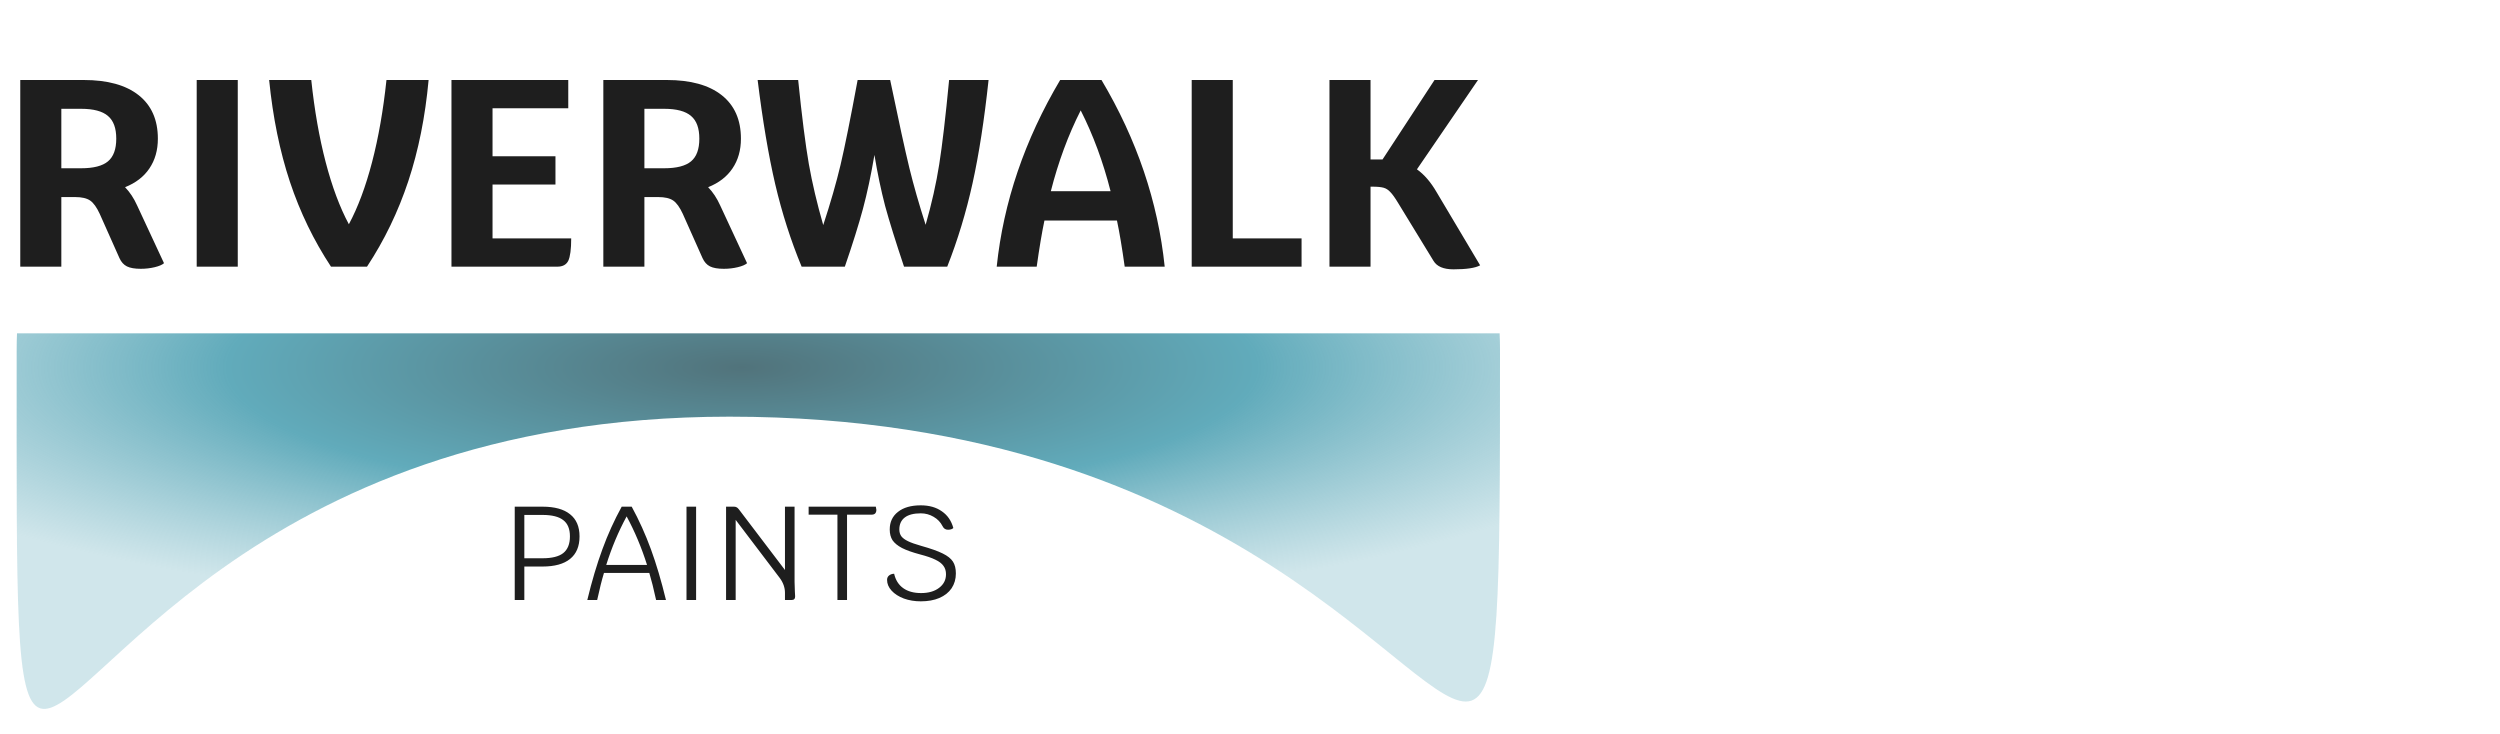
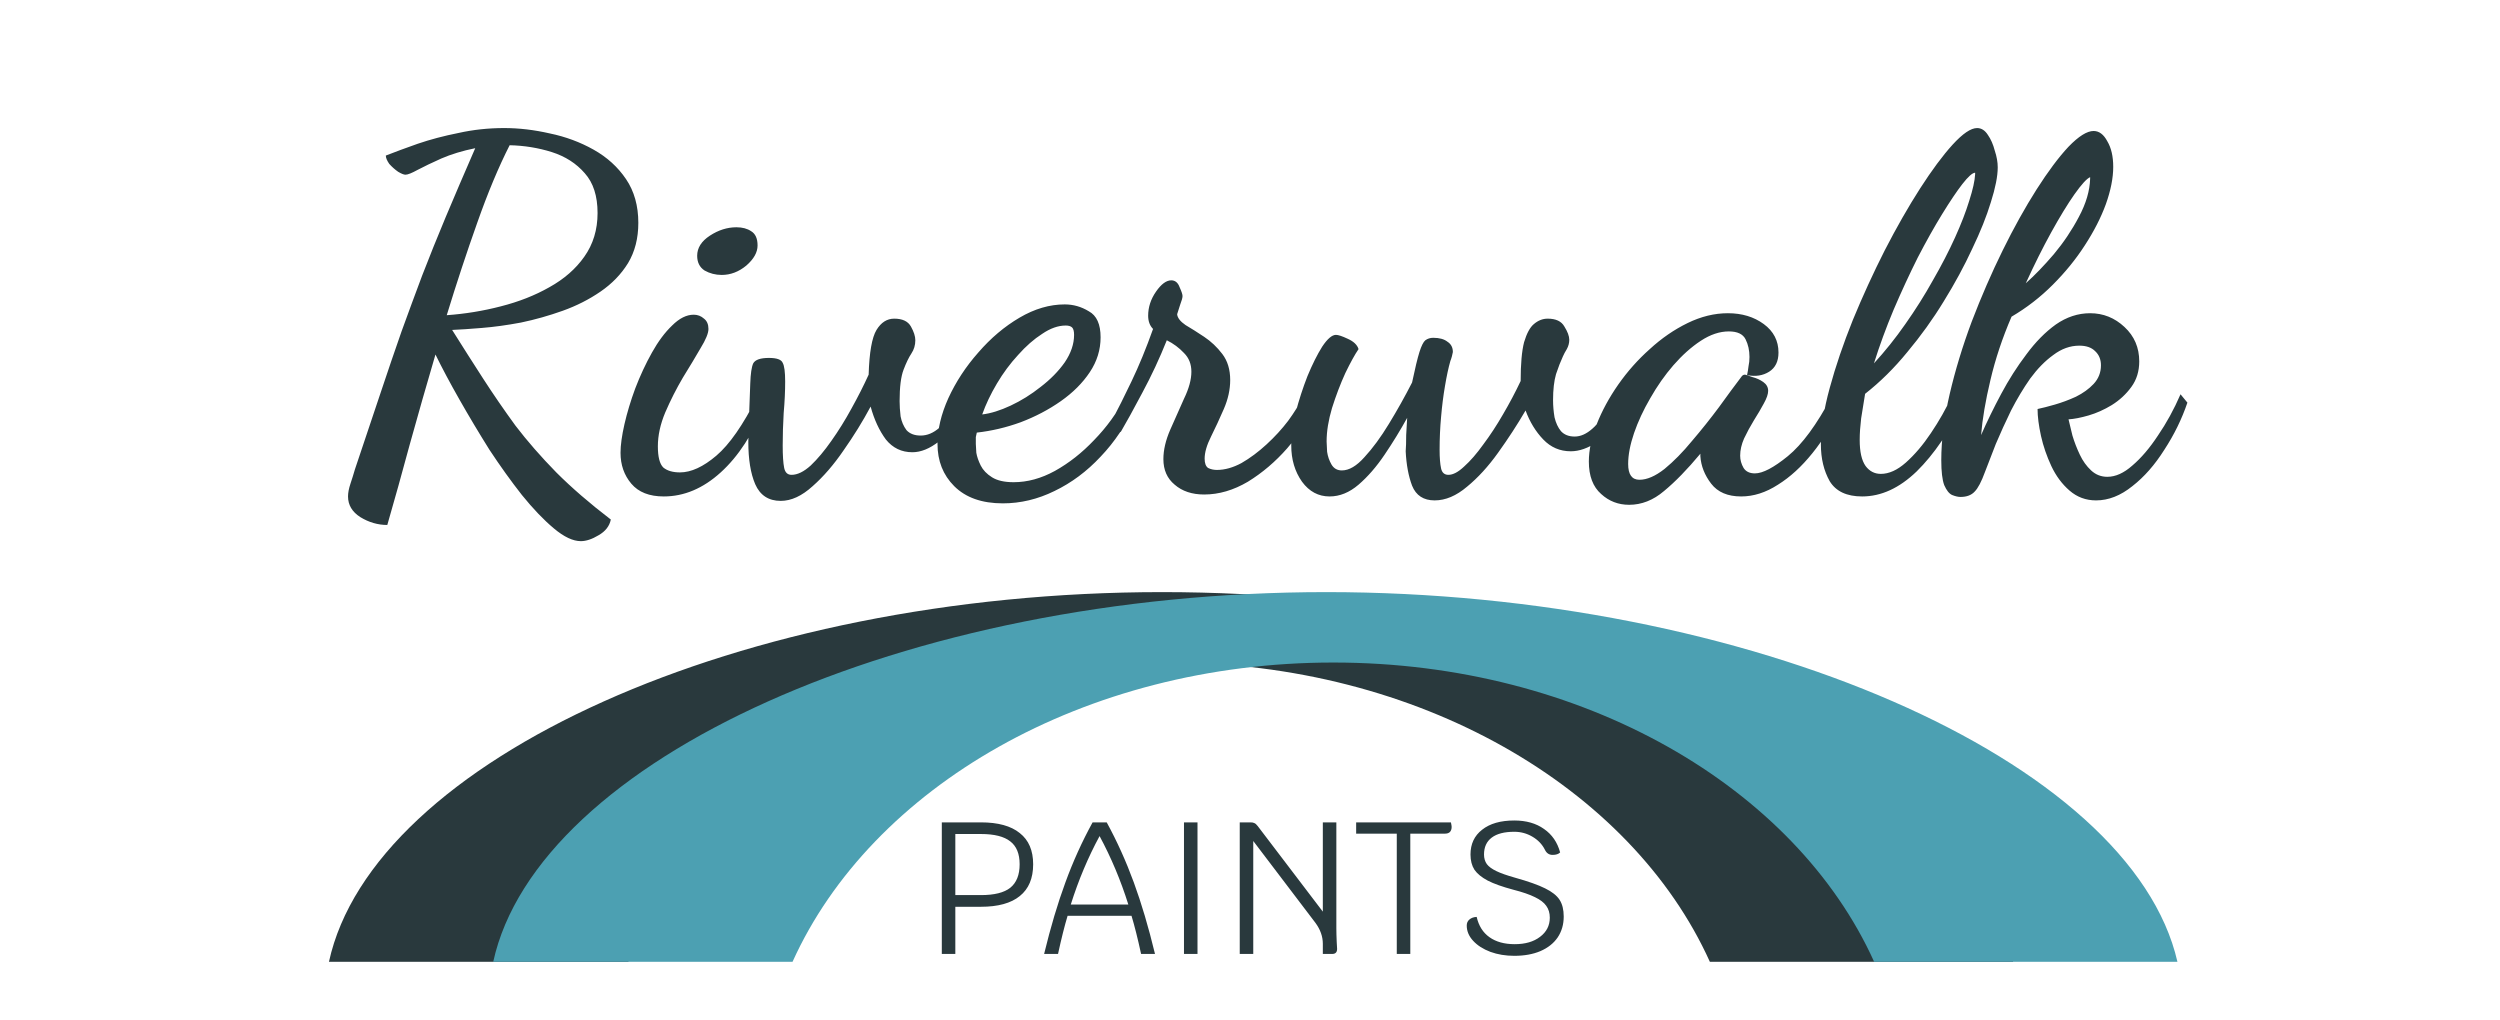
- <svg xmlns="http://www.w3.org/2000/svg" width="75" height="22" viewBox="0 0 75 22" fill="none">
-   <path d="M4.92 7.896C4.867 7.944 4.773 7.984 4.64 8.016C4.507 8.048 4.368 8.064 4.224 8.064C4.043 8.064 3.904 8.04 3.808 7.992C3.712 7.944 3.637 7.861 3.584 7.744L2.992 6.416C2.901 6.219 2.805 6.085 2.704 6.016C2.603 5.947 2.453 5.912 2.256 5.912H1.84V8H0.608V2.4H2.512C3.227 2.4 3.776 2.552 4.16 2.856C4.544 3.16 4.736 3.595 4.736 4.16C4.736 4.507 4.651 4.805 4.48 5.056C4.315 5.301 4.072 5.488 3.752 5.616C3.896 5.765 4.016 5.947 4.112 6.16L4.92 7.896ZM2.432 5.048C2.805 5.048 3.075 4.979 3.24 4.84C3.405 4.701 3.488 4.475 3.488 4.16C3.488 3.845 3.405 3.619 3.24 3.48C3.075 3.336 2.805 3.264 2.432 3.264H1.84V5.048H2.432ZM5.901 2.4H7.133V8H5.901V2.4ZM12.858 2.4C12.757 3.504 12.554 4.515 12.25 5.432C11.946 6.349 11.533 7.205 11.01 8H9.93C9.413 7.216 9.002 6.368 8.698 5.456C8.394 4.539 8.186 3.52 8.074 2.4H9.338C9.434 3.307 9.578 4.128 9.77 4.864C9.962 5.6 10.194 6.221 10.466 6.728C10.738 6.221 10.97 5.6 11.162 4.864C11.354 4.128 11.498 3.307 11.594 2.4H12.858ZM17.136 7.152C17.136 7.477 17.106 7.701 17.048 7.824C16.989 7.941 16.88 8 16.72 8H13.544V2.4H17.048V3.248H14.776V4.688H16.664V5.536H14.776V7.152H17.136ZM22.412 7.896C22.359 7.944 22.265 7.984 22.132 8.016C21.999 8.048 21.86 8.064 21.716 8.064C21.535 8.064 21.396 8.04 21.3 7.992C21.204 7.944 21.13 7.861 21.076 7.744L20.484 6.416C20.393 6.219 20.297 6.085 20.196 6.016C20.095 5.947 19.945 5.912 19.748 5.912H19.332V8H18.1V2.4H20.004C20.719 2.4 21.268 2.552 21.652 2.856C22.036 3.16 22.228 3.595 22.228 4.16C22.228 4.507 22.143 4.805 21.972 5.056C21.807 5.301 21.564 5.488 21.244 5.616C21.388 5.765 21.508 5.947 21.604 6.16L22.412 7.896ZM19.924 5.048C20.297 5.048 20.567 4.979 20.732 4.84C20.898 4.701 20.98 4.475 20.98 4.16C20.98 3.845 20.898 3.619 20.732 3.48C20.567 3.336 20.297 3.264 19.924 3.264H19.332V5.048H19.924ZM29.657 2.4C29.529 3.595 29.369 4.627 29.177 5.496C28.985 6.365 28.732 7.2 28.417 8H27.121C26.871 7.253 26.681 6.645 26.553 6.176C26.431 5.707 26.324 5.197 26.233 4.648C26.132 5.245 26.017 5.784 25.889 6.264C25.761 6.739 25.58 7.317 25.345 8H24.049C23.724 7.216 23.46 6.392 23.257 5.528C23.055 4.659 22.879 3.616 22.729 2.4H23.945C24.057 3.499 24.164 4.339 24.265 4.92C24.367 5.496 24.511 6.107 24.697 6.752C24.916 6.085 25.089 5.483 25.217 4.944C25.345 4.4 25.516 3.552 25.729 2.4H26.705C26.961 3.632 27.153 4.512 27.281 5.04C27.409 5.563 27.572 6.131 27.769 6.744C27.951 6.109 28.087 5.504 28.177 4.928C28.268 4.352 28.367 3.509 28.473 2.4H29.657ZM33.741 8C33.661 7.429 33.584 6.968 33.509 6.616H31.333C31.259 6.968 31.181 7.429 31.101 8H29.901C30.104 6.064 30.739 4.197 31.805 2.4H33.045C34.107 4.187 34.739 6.053 34.941 8H33.741ZM33.317 5.736C33.093 4.856 32.795 4.048 32.421 3.312C32.048 4.048 31.749 4.856 31.525 5.736H33.317ZM39.047 7.152V8H35.751V2.4H36.983V7.152H39.047ZM44.404 7.96C44.26 8.04 43.993 8.08 43.604 8.08C43.305 8.08 43.105 7.995 43.004 7.824L41.948 6.096C41.852 5.936 41.772 5.824 41.708 5.76C41.649 5.696 41.583 5.653 41.508 5.632C41.433 5.611 41.321 5.6 41.172 5.6H41.116V8H39.884V2.4H41.116V4.784H41.476L43.036 2.4H44.34L42.508 5.08C42.727 5.235 42.924 5.464 43.1 5.768L44.404 7.96Z" fill="#1E1E1E" />
-   <path fill-rule="evenodd" clip-rule="evenodd" d="M0.51 10C0.503 10.166 0.5 10.333 0.5 10.5C0.5 18.246 0.443 21.001 1.204 21.249C2.702 21.737 7.37 12.5 21.884 12.5C37.302 12.5 42.437 21.62 44.146 21.018C45 20.717 45 17.993 45 10.5C45 10.333 44.996 10.166 44.989 10H0.51Z" fill="url(#paint0_radial_116_14)" />
-   <path d="M16.274 15.2C16.639 15.2 16.915 15.276 17.102 15.428C17.291 15.577 17.386 15.799 17.386 16.092C17.386 16.391 17.291 16.616 17.102 16.768C16.915 16.92 16.639 16.996 16.274 16.996H15.73V18H15.442V15.2H16.274ZM16.274 16.748C16.559 16.748 16.767 16.696 16.898 16.592C17.031 16.485 17.098 16.319 17.098 16.092C17.098 15.868 17.031 15.705 16.898 15.604C16.767 15.5 16.559 15.448 16.274 15.448H15.73V16.748H16.274ZM19.683 18C19.611 17.669 19.543 17.399 19.479 17.188H18.119C18.055 17.399 17.987 17.669 17.915 18H17.619C17.757 17.429 17.908 16.923 18.071 16.48C18.233 16.035 18.427 15.608 18.651 15.2H18.951C19.172 15.605 19.364 16.031 19.527 16.476C19.689 16.919 19.84 17.427 19.979 18H19.683ZM19.411 16.948C19.248 16.431 19.044 15.945 18.799 15.492C18.553 15.945 18.349 16.431 18.187 16.948H19.411ZM20.595 15.2H20.883V18H20.595V15.2ZM23.837 17.452C23.837 17.535 23.84 17.632 23.846 17.744C23.851 17.819 23.854 17.868 23.854 17.892C23.854 17.964 23.819 18 23.75 18H23.549V17.784C23.549 17.629 23.497 17.481 23.393 17.34L22.07 15.596V18H21.782V15.2H22.014C22.048 15.2 22.075 15.205 22.093 15.216C22.115 15.224 22.139 15.245 22.166 15.28L23.549 17.1V15.2H23.837V17.452ZM26.275 15.2C26.286 15.248 26.291 15.28 26.291 15.296C26.291 15.341 26.279 15.377 26.255 15.404C26.231 15.428 26.195 15.44 26.147 15.44H25.411V18H25.123V15.44H24.259V15.2H26.275ZM27.624 18.04C27.44 18.04 27.271 18.012 27.116 17.956C26.961 17.897 26.839 17.819 26.748 17.72C26.657 17.621 26.612 17.513 26.612 17.396C26.612 17.343 26.631 17.3 26.668 17.268C26.708 17.233 26.76 17.215 26.824 17.212C26.867 17.401 26.957 17.545 27.096 17.644C27.235 17.743 27.413 17.792 27.632 17.792C27.856 17.792 28.036 17.74 28.172 17.636C28.311 17.532 28.38 17.396 28.38 17.228C28.38 17.129 28.355 17.045 28.304 16.976C28.256 16.907 28.176 16.845 28.064 16.792C27.952 16.736 27.797 16.683 27.6 16.632C27.371 16.571 27.191 16.507 27.06 16.44C26.929 16.371 26.835 16.293 26.776 16.208C26.72 16.12 26.692 16.012 26.692 15.884C26.692 15.66 26.775 15.484 26.94 15.356C27.105 15.225 27.333 15.16 27.624 15.16C27.877 15.16 28.088 15.22 28.256 15.34C28.427 15.457 28.541 15.624 28.6 15.84C28.565 15.875 28.512 15.892 28.44 15.892C28.365 15.892 28.311 15.856 28.276 15.784C28.217 15.667 28.128 15.573 28.008 15.504C27.891 15.435 27.763 15.4 27.624 15.4C27.413 15.4 27.253 15.441 27.144 15.524C27.035 15.607 26.98 15.727 26.98 15.884C26.98 15.964 27 16.032 27.04 16.088C27.08 16.141 27.147 16.191 27.24 16.236C27.333 16.281 27.465 16.328 27.636 16.376C27.921 16.456 28.136 16.532 28.28 16.604C28.427 16.676 28.529 16.757 28.588 16.848C28.647 16.939 28.676 17.057 28.676 17.204C28.676 17.372 28.633 17.52 28.548 17.648C28.463 17.773 28.34 17.871 28.18 17.94C28.023 18.007 27.837 18.04 27.624 18.04Z" fill="#1E1E1E" />
-   <defs>
-     <radialGradient id="paint0_radial_116_14" cx="0" cy="0" r="1" gradientUnits="userSpaceOnUse" gradientTransform="translate(22.255 11.0201) rotate(90) scale(7.47994 29.5412)">
-       <stop stop-color="#51737B" />
-       <stop offset="0.526" stop-color="#61ABBB" />
-       <stop offset="1" stop-color="#94C6D1" stop-opacity="0.44" />
-     </radialGradient>
-   </defs>
+ <svg xmlns="http://www.w3.org/2000/svg" width="76" height="31" viewBox="0 0 76 31" fill="none">
+   <path d="M17.658 16.451C17.419 16.451 17.145 16.322 16.837 16.063C16.528 15.804 16.204 15.466 15.866 15.048C15.537 14.63 15.209 14.172 14.88 13.674C14.562 13.166 14.258 12.658 13.97 12.151C13.681 11.643 13.437 11.185 13.238 10.777C12.969 11.693 12.71 12.599 12.461 13.495C12.222 14.381 11.993 15.202 11.774 15.959C11.486 15.959 11.212 15.879 10.953 15.72C10.704 15.56 10.58 15.351 10.58 15.092C10.58 14.983 10.604 14.854 10.654 14.704C10.704 14.555 10.749 14.411 10.789 14.271C11.077 13.405 11.336 12.633 11.565 11.957C11.794 11.27 12.008 10.642 12.207 10.075C12.416 9.498 12.626 8.93 12.835 8.373C13.054 7.805 13.293 7.213 13.551 6.595C13.81 5.978 14.109 5.281 14.447 4.505C14.059 4.584 13.716 4.689 13.417 4.818C13.128 4.948 12.889 5.062 12.7 5.162C12.521 5.261 12.396 5.311 12.327 5.311C12.277 5.311 12.202 5.281 12.103 5.222C12.003 5.152 11.914 5.072 11.834 4.983C11.764 4.883 11.729 4.798 11.729 4.729C12.008 4.619 12.332 4.5 12.7 4.37C13.078 4.241 13.492 4.131 13.94 4.042C14.388 3.942 14.851 3.893 15.328 3.893C15.776 3.893 16.239 3.947 16.717 4.057C17.195 4.156 17.638 4.321 18.046 4.55C18.454 4.779 18.783 5.077 19.032 5.446C19.281 5.814 19.405 6.257 19.405 6.775C19.405 7.243 19.301 7.651 19.092 7.999C18.883 8.338 18.604 8.626 18.255 8.865C17.907 9.104 17.524 9.298 17.105 9.448C16.687 9.597 16.264 9.717 15.836 9.806C15.408 9.886 15.01 9.941 14.642 9.97C14.283 10 13.984 10.02 13.745 10.03C14.064 10.538 14.378 11.031 14.686 11.508C14.995 11.986 15.323 12.464 15.672 12.942C16.03 13.41 16.443 13.883 16.911 14.361C17.379 14.829 17.932 15.307 18.569 15.794C18.529 15.993 18.405 16.153 18.196 16.272C17.997 16.392 17.817 16.451 17.658 16.451ZM13.581 9.582C14.139 9.542 14.686 9.453 15.224 9.313C15.771 9.174 16.264 8.98 16.702 8.731C17.15 8.482 17.504 8.173 17.762 7.805C18.031 7.427 18.166 6.984 18.166 6.476C18.166 5.958 18.036 5.555 17.777 5.266C17.519 4.968 17.185 4.754 16.777 4.624C16.369 4.495 15.941 4.425 15.493 4.415C15.154 5.082 14.826 5.869 14.507 6.775C14.188 7.671 13.88 8.606 13.581 9.582ZM20.178 15.092C19.74 15.092 19.411 14.963 19.192 14.704C18.973 14.445 18.864 14.132 18.864 13.764C18.864 13.534 18.904 13.246 18.983 12.897C19.063 12.549 19.172 12.185 19.312 11.807C19.461 11.419 19.63 11.056 19.82 10.717C20.009 10.379 20.213 10.105 20.432 9.896C20.651 9.677 20.87 9.567 21.089 9.567C21.208 9.567 21.313 9.607 21.402 9.687C21.492 9.756 21.537 9.861 21.537 10C21.537 10.13 21.457 10.324 21.298 10.583C21.149 10.841 20.97 11.14 20.76 11.479C20.561 11.817 20.382 12.171 20.223 12.539C20.073 12.897 19.999 13.241 19.999 13.569C19.999 13.888 20.054 14.102 20.163 14.211C20.282 14.311 20.452 14.361 20.671 14.361C21.009 14.361 21.378 14.192 21.776 13.853C22.174 13.515 22.587 12.922 23.015 12.076L23.239 12.315C22.891 13.191 22.448 13.873 21.91 14.361C21.373 14.849 20.795 15.092 20.178 15.092ZM21.94 8.358C21.751 8.358 21.577 8.313 21.418 8.223C21.268 8.124 21.194 7.974 21.194 7.775C21.194 7.536 21.323 7.332 21.582 7.163C21.841 6.994 22.109 6.909 22.388 6.909C22.567 6.909 22.717 6.949 22.836 7.029C22.966 7.108 23.03 7.253 23.03 7.462C23.03 7.671 22.916 7.875 22.687 8.074C22.458 8.263 22.209 8.358 21.94 8.358ZM23.734 15.227C23.366 15.227 23.107 15.058 22.958 14.719C22.818 14.391 22.749 13.963 22.749 13.435C22.749 13.325 22.754 13.131 22.764 12.852C22.773 12.564 22.788 12.166 22.808 11.658C22.818 11.359 22.848 11.155 22.898 11.046C22.958 10.936 23.117 10.881 23.376 10.881C23.615 10.881 23.754 10.931 23.794 11.031C23.844 11.12 23.869 11.309 23.869 11.598C23.869 11.897 23.854 12.215 23.824 12.554C23.804 12.892 23.794 13.221 23.794 13.54C23.794 13.848 23.809 14.077 23.839 14.226C23.869 14.366 23.943 14.435 24.063 14.435C24.242 14.435 24.436 14.341 24.645 14.152C24.854 13.953 25.063 13.704 25.272 13.405C25.491 13.096 25.695 12.768 25.885 12.419C26.084 12.061 26.258 11.718 26.407 11.389C26.427 10.712 26.507 10.259 26.646 10.03C26.786 9.801 26.965 9.687 27.184 9.687C27.433 9.687 27.602 9.766 27.692 9.926C27.781 10.085 27.826 10.224 27.826 10.344C27.826 10.493 27.786 10.627 27.706 10.747C27.627 10.866 27.547 11.031 27.468 11.24C27.388 11.449 27.348 11.767 27.348 12.195C27.348 12.335 27.358 12.489 27.378 12.658C27.408 12.818 27.468 12.957 27.557 13.076C27.657 13.186 27.801 13.241 27.99 13.241C28.189 13.241 28.378 13.161 28.558 13.002C28.747 12.833 28.946 12.544 29.155 12.136L29.319 12.27C29.09 12.818 28.831 13.201 28.543 13.42C28.264 13.639 27.995 13.748 27.736 13.748C27.408 13.748 27.139 13.619 26.93 13.36C26.731 13.091 26.576 12.758 26.467 12.36C26.228 12.808 25.954 13.251 25.646 13.689C25.347 14.127 25.033 14.49 24.705 14.779C24.376 15.078 24.053 15.227 23.734 15.227ZM30.486 15.302C29.849 15.302 29.357 15.127 29.008 14.779C28.669 14.44 28.5 14.012 28.5 13.495C28.5 13.057 28.61 12.594 28.829 12.106C29.058 11.608 29.361 11.145 29.74 10.717C30.118 10.279 30.536 9.926 30.994 9.657C31.452 9.388 31.91 9.254 32.368 9.254C32.627 9.254 32.871 9.323 33.1 9.463C33.339 9.592 33.458 9.856 33.458 10.254C33.458 10.632 33.349 10.986 33.13 11.314C32.911 11.643 32.617 11.937 32.249 12.195C31.88 12.454 31.472 12.668 31.024 12.838C30.586 12.997 30.143 13.101 29.695 13.151C29.685 13.191 29.675 13.236 29.665 13.286C29.665 13.325 29.665 13.395 29.665 13.495C29.665 13.544 29.67 13.634 29.68 13.764C29.7 13.883 29.745 14.012 29.814 14.152C29.884 14.291 29.999 14.411 30.158 14.51C30.317 14.61 30.536 14.659 30.815 14.659C31.233 14.659 31.651 14.545 32.069 14.316C32.498 14.077 32.896 13.764 33.264 13.375C33.642 12.987 33.956 12.554 34.205 12.076L34.504 12.315C34.235 12.912 33.886 13.435 33.458 13.883C33.04 14.331 32.572 14.679 32.054 14.928C31.547 15.177 31.024 15.302 30.486 15.302ZM29.859 12.599C30.118 12.569 30.407 12.479 30.725 12.33C31.044 12.181 31.348 11.991 31.636 11.762C31.935 11.533 32.179 11.284 32.368 11.016C32.557 10.737 32.652 10.458 32.652 10.18C32.652 10.07 32.632 9.995 32.592 9.955C32.552 9.916 32.487 9.896 32.398 9.896C32.169 9.896 31.93 9.98 31.681 10.15C31.432 10.309 31.188 10.523 30.949 10.792C30.71 11.051 30.496 11.339 30.307 11.658C30.118 11.976 29.969 12.29 29.859 12.599ZM36.606 15.033C36.238 15.033 35.939 14.933 35.71 14.734C35.481 14.545 35.367 14.286 35.367 13.958C35.367 13.679 35.437 13.38 35.576 13.062C35.715 12.743 35.855 12.429 35.994 12.121C36.144 11.812 36.218 11.538 36.218 11.3C36.218 11.07 36.144 10.881 35.994 10.732C35.845 10.573 35.671 10.443 35.471 10.344C35.252 10.891 35.004 11.424 34.725 11.942C34.456 12.449 34.237 12.848 34.068 13.136L33.844 12.703C33.983 12.444 34.167 12.076 34.396 11.598C34.625 11.12 34.844 10.588 35.053 10C34.954 9.901 34.904 9.766 34.904 9.597C34.904 9.338 34.984 9.094 35.143 8.865C35.302 8.636 35.457 8.522 35.606 8.522C35.725 8.522 35.81 8.592 35.86 8.731C35.919 8.86 35.949 8.95 35.949 9C35.949 9.05 35.925 9.139 35.875 9.269C35.835 9.398 35.805 9.493 35.785 9.552C35.795 9.662 35.88 9.771 36.039 9.881C36.208 9.98 36.397 10.1 36.606 10.239C36.816 10.379 37 10.553 37.159 10.762C37.318 10.971 37.398 11.235 37.398 11.553C37.398 11.842 37.333 12.136 37.204 12.434C37.074 12.733 36.945 13.012 36.816 13.271C36.686 13.53 36.621 13.754 36.621 13.943C36.621 14.082 36.656 14.177 36.726 14.226C36.806 14.266 36.895 14.286 36.995 14.286C37.234 14.286 37.483 14.216 37.741 14.077C38 13.928 38.254 13.739 38.503 13.51C38.752 13.281 38.971 13.042 39.16 12.793C39.349 12.534 39.493 12.3 39.593 12.091L39.952 12.36C39.762 12.788 39.489 13.211 39.13 13.629C38.772 14.037 38.373 14.376 37.935 14.645C37.497 14.903 37.054 15.033 36.606 15.033ZM43.614 15.212C43.276 15.212 43.047 15.063 42.927 14.764C42.818 14.475 42.753 14.127 42.733 13.719C42.743 13.599 42.748 13.435 42.748 13.226C42.758 13.017 42.768 12.843 42.778 12.703C42.569 13.082 42.34 13.455 42.091 13.823C41.842 14.192 41.578 14.495 41.3 14.734C41.021 14.973 40.727 15.092 40.419 15.092C40.08 15.092 39.801 14.943 39.582 14.645C39.363 14.336 39.254 13.968 39.254 13.54C39.254 13.251 39.299 12.917 39.388 12.539C39.488 12.161 39.607 11.792 39.747 11.434C39.896 11.075 40.045 10.777 40.195 10.538C40.354 10.299 40.493 10.18 40.613 10.18C40.682 10.18 40.802 10.219 40.971 10.299C41.15 10.379 41.26 10.483 41.3 10.613C41.19 10.772 41.056 11.016 40.897 11.344C40.747 11.673 40.613 12.026 40.493 12.405C40.384 12.773 40.329 13.111 40.329 13.42C40.329 13.48 40.334 13.584 40.344 13.734C40.364 13.873 40.409 14.002 40.478 14.122C40.548 14.241 40.653 14.301 40.792 14.301C41.011 14.301 41.24 14.167 41.479 13.898C41.728 13.629 41.977 13.291 42.225 12.882C42.474 12.474 42.708 12.056 42.927 11.628C43.017 11.2 43.092 10.891 43.151 10.702C43.211 10.513 43.271 10.393 43.331 10.344C43.4 10.294 43.48 10.269 43.569 10.269C43.759 10.269 43.903 10.309 44.003 10.389C44.112 10.458 44.167 10.563 44.167 10.702C44.167 10.712 44.157 10.757 44.137 10.836C44.117 10.906 44.102 10.951 44.092 10.971C44.032 11.18 43.978 11.434 43.928 11.732C43.878 12.021 43.838 12.335 43.809 12.673C43.779 13.002 43.764 13.335 43.764 13.674C43.764 13.913 43.779 14.102 43.809 14.241C43.838 14.371 43.913 14.435 44.032 14.435C44.172 14.435 44.331 14.351 44.51 14.182C44.7 14.012 44.894 13.788 45.093 13.51C45.302 13.231 45.501 12.927 45.69 12.599C45.889 12.26 46.068 11.922 46.228 11.583C46.228 11.066 46.263 10.672 46.332 10.403C46.412 10.135 46.511 9.95 46.631 9.851C46.76 9.741 46.9 9.687 47.049 9.687C47.298 9.687 47.467 9.766 47.557 9.926C47.656 10.085 47.706 10.219 47.706 10.329C47.706 10.428 47.681 10.523 47.631 10.613C47.582 10.692 47.542 10.767 47.512 10.836C47.442 10.986 47.373 11.165 47.303 11.374C47.243 11.583 47.213 11.847 47.213 12.166C47.213 12.335 47.228 12.509 47.258 12.688C47.298 12.857 47.363 12.997 47.452 13.106C47.552 13.216 47.691 13.271 47.87 13.271C48.05 13.271 48.229 13.191 48.408 13.032C48.597 12.872 48.801 12.574 49.02 12.136L49.304 12.36C49.085 12.877 48.836 13.236 48.557 13.435C48.279 13.624 48.01 13.719 47.751 13.719C47.422 13.719 47.144 13.599 46.915 13.36C46.686 13.121 46.506 12.828 46.377 12.479C46.128 12.907 45.849 13.335 45.541 13.764C45.242 14.182 44.928 14.525 44.6 14.794C44.271 15.073 43.943 15.212 43.614 15.212ZM49.526 15.346C49.197 15.346 48.914 15.237 48.675 15.018C48.426 14.799 48.301 14.47 48.301 14.032C48.301 13.684 48.381 13.306 48.54 12.897C48.7 12.489 48.919 12.086 49.197 11.688C49.476 11.29 49.795 10.931 50.153 10.613C50.511 10.284 50.895 10.02 51.303 9.821C51.711 9.622 52.119 9.522 52.527 9.522C52.956 9.522 53.319 9.632 53.618 9.851C53.916 10.07 54.066 10.359 54.066 10.717C54.066 10.986 53.971 11.18 53.782 11.3C53.593 11.419 53.369 11.454 53.11 11.404C53.13 11.314 53.145 11.225 53.155 11.135C53.175 11.046 53.184 10.951 53.184 10.851C53.184 10.652 53.145 10.473 53.065 10.314C52.985 10.155 52.816 10.075 52.557 10.075C52.279 10.075 51.995 10.169 51.706 10.359C51.417 10.548 51.139 10.797 50.87 11.105C50.611 11.404 50.377 11.738 50.168 12.106C49.959 12.464 49.795 12.818 49.675 13.166C49.556 13.515 49.496 13.828 49.496 14.107C49.496 14.425 49.611 14.585 49.839 14.585C50.068 14.585 50.322 14.475 50.601 14.256C50.88 14.027 51.159 13.744 51.437 13.405C51.726 13.067 52 12.723 52.259 12.375C52.517 12.016 52.742 11.713 52.931 11.464C52.961 11.414 53 11.389 53.05 11.389C53.09 11.399 53.165 11.424 53.274 11.464C53.394 11.494 53.503 11.543 53.603 11.613C53.702 11.683 53.752 11.772 53.752 11.882C53.752 11.981 53.707 12.111 53.618 12.27C53.538 12.419 53.438 12.589 53.319 12.778C53.209 12.957 53.11 13.141 53.02 13.33C52.941 13.51 52.901 13.684 52.901 13.853C52.901 13.982 52.936 14.107 53.005 14.226C53.075 14.336 53.19 14.391 53.349 14.391C53.588 14.391 53.921 14.216 54.349 13.868C54.787 13.51 55.23 12.907 55.678 12.061L55.962 12.345C55.723 12.882 55.434 13.36 55.096 13.778C54.767 14.187 54.419 14.505 54.051 14.734C53.682 14.973 53.309 15.092 52.931 15.092C52.523 15.092 52.219 14.963 52.02 14.704C51.821 14.445 51.711 14.167 51.691 13.868C51.691 13.848 51.691 13.833 51.691 13.823C51.691 13.813 51.691 13.803 51.691 13.793C51.293 14.271 50.925 14.649 50.586 14.928C50.258 15.207 49.904 15.346 49.526 15.346ZM56.609 15.092C56.141 15.092 55.813 14.938 55.624 14.63C55.444 14.311 55.355 13.938 55.355 13.51C55.355 13.022 55.444 12.449 55.624 11.792C55.803 11.135 56.037 10.448 56.325 9.731C56.624 9.005 56.948 8.298 57.296 7.611C57.655 6.914 58.013 6.287 58.371 5.729C58.73 5.172 59.058 4.729 59.357 4.4C59.666 4.062 59.914 3.893 60.104 3.893C60.233 3.893 60.343 3.962 60.432 4.102C60.522 4.231 60.592 4.39 60.641 4.579C60.701 4.759 60.731 4.928 60.731 5.087C60.731 5.356 60.661 5.709 60.522 6.147C60.392 6.576 60.203 7.048 59.954 7.566C59.715 8.084 59.427 8.616 59.088 9.164C58.76 9.702 58.391 10.214 57.983 10.702C57.585 11.19 57.157 11.613 56.699 11.972C56.659 12.22 56.619 12.469 56.579 12.718C56.55 12.957 56.535 13.176 56.535 13.375C56.535 13.734 56.594 13.997 56.714 14.167C56.833 14.326 56.988 14.406 57.177 14.406C57.426 14.406 57.679 14.291 57.938 14.062C58.207 13.823 58.461 13.524 58.7 13.166C58.949 12.798 59.163 12.419 59.342 12.031L59.7 12.225C59.272 13.111 58.794 13.813 58.267 14.331C57.739 14.839 57.187 15.092 56.609 15.092ZM56.968 11.046C57.306 10.677 57.625 10.279 57.923 9.851C58.232 9.413 58.511 8.97 58.76 8.522C59.019 8.074 59.242 7.641 59.432 7.223C59.621 6.805 59.765 6.431 59.865 6.103C59.974 5.764 60.034 5.495 60.044 5.296C60.044 5.286 60.044 5.281 60.044 5.281C60.044 5.271 60.044 5.261 60.044 5.251C59.964 5.251 59.835 5.366 59.656 5.595C59.486 5.814 59.282 6.118 59.043 6.506C58.804 6.894 58.556 7.337 58.297 7.835C58.048 8.333 57.804 8.86 57.565 9.418C57.336 9.965 57.137 10.508 56.968 11.046ZM63.719 15.212C63.411 15.212 63.142 15.112 62.913 14.913C62.684 14.714 62.5 14.465 62.36 14.167C62.221 13.868 62.116 13.564 62.047 13.256C61.977 12.937 61.942 12.663 61.942 12.434C62.082 12.405 62.256 12.36 62.465 12.3C62.674 12.24 62.888 12.161 63.107 12.061C63.326 11.952 63.505 11.822 63.645 11.673C63.794 11.514 63.869 11.324 63.869 11.105C63.869 10.926 63.809 10.782 63.689 10.672C63.58 10.563 63.421 10.508 63.212 10.508C62.933 10.508 62.669 10.603 62.42 10.792C62.171 10.971 61.937 11.21 61.718 11.508C61.509 11.807 61.315 12.131 61.136 12.479C60.967 12.828 60.812 13.166 60.673 13.495C60.544 13.823 60.434 14.107 60.344 14.346C60.235 14.645 60.13 14.844 60.031 14.943C59.931 15.053 59.787 15.107 59.598 15.107C59.528 15.107 59.443 15.088 59.344 15.048C59.254 15.008 59.175 14.908 59.105 14.749C59.045 14.59 59.015 14.336 59.015 13.988C59.015 13.38 59.1 12.713 59.269 11.986C59.438 11.26 59.662 10.523 59.941 9.776C60.23 9.02 60.544 8.298 60.882 7.611C61.22 6.924 61.564 6.307 61.912 5.759C62.261 5.212 62.584 4.779 62.883 4.46C63.192 4.141 63.446 3.982 63.645 3.982C63.814 3.982 63.953 4.087 64.063 4.296C64.182 4.495 64.242 4.754 64.242 5.072C64.242 5.411 64.167 5.789 64.018 6.207C63.869 6.615 63.655 7.034 63.376 7.462C63.107 7.88 62.783 8.278 62.405 8.656C62.027 9.035 61.609 9.358 61.151 9.627C60.872 10.274 60.658 10.916 60.509 11.553C60.359 12.181 60.265 12.738 60.225 13.226C60.404 12.818 60.608 12.4 60.837 11.972C61.066 11.543 61.32 11.145 61.599 10.777C61.877 10.399 62.176 10.095 62.495 9.866C62.823 9.637 63.172 9.522 63.54 9.522C63.938 9.522 64.287 9.662 64.585 9.941C64.884 10.219 65.033 10.568 65.033 10.986C65.033 11.284 64.954 11.543 64.794 11.762C64.635 11.981 64.436 12.166 64.197 12.315C63.968 12.454 63.734 12.559 63.495 12.629C63.256 12.698 63.052 12.738 62.883 12.748C62.913 12.877 62.953 13.042 63.002 13.241C63.062 13.44 63.137 13.634 63.227 13.823C63.316 14.012 63.431 14.172 63.57 14.301C63.709 14.431 63.874 14.495 64.063 14.495C64.312 14.495 64.566 14.381 64.824 14.152C65.093 13.923 65.352 13.619 65.601 13.241C65.86 12.863 66.089 12.444 66.288 11.986L66.497 12.24C66.328 12.738 66.094 13.216 65.795 13.674C65.506 14.132 65.183 14.5 64.824 14.779C64.466 15.068 64.098 15.212 63.719 15.212ZM61.584 8.611C61.853 8.373 62.136 8.079 62.435 7.73C62.734 7.372 62.987 6.994 63.197 6.595C63.416 6.187 63.53 5.799 63.54 5.431C63.54 5.421 63.54 5.416 63.54 5.416C63.54 5.406 63.54 5.396 63.54 5.386C63.441 5.426 63.281 5.6 63.062 5.909C62.853 6.207 62.619 6.59 62.36 7.058C62.102 7.526 61.843 8.044 61.584 8.611Z" fill="#29393D" />
+   <path d="M29.82 25C30.341 25 30.736 25.109 31.002 25.326C31.273 25.539 31.408 25.855 31.408 26.274C31.408 26.701 31.273 27.023 31.002 27.24C30.736 27.457 30.341 27.566 29.82 27.566H29.042V29H28.631V25H29.82ZM29.82 27.211C30.227 27.211 30.524 27.137 30.711 26.989C30.901 26.836 30.997 26.598 30.997 26.274C30.997 25.954 30.901 25.722 30.711 25.577C30.524 25.429 30.227 25.354 29.82 25.354H29.042V27.211H29.82ZM34.689 29C34.587 28.528 34.489 28.141 34.398 27.84H32.455C32.364 28.141 32.267 28.528 32.164 29H31.741C31.939 28.185 32.154 27.461 32.387 26.829C32.619 26.192 32.895 25.583 33.215 25H33.644C33.96 25.579 34.234 26.187 34.467 26.823C34.699 27.455 34.914 28.181 35.112 29H34.689ZM34.301 27.497C34.069 26.758 33.777 26.065 33.427 25.417C33.076 26.065 32.785 26.758 32.552 27.497H34.301ZM35.993 25H36.404V29H35.993V25ZM40.625 28.217C40.625 28.335 40.629 28.474 40.636 28.634C40.644 28.741 40.648 28.811 40.648 28.846C40.648 28.949 40.598 29 40.499 29H40.214V28.691C40.214 28.471 40.139 28.259 39.991 28.057L38.099 25.566V29H37.688V25H38.019C38.069 25 38.107 25.008 38.134 25.023C38.164 25.034 38.198 25.065 38.236 25.114L40.214 27.714V25H40.625V28.217ZM44.108 25C44.123 25.069 44.13 25.114 44.13 25.137C44.13 25.202 44.113 25.253 44.079 25.291C44.045 25.326 43.993 25.343 43.925 25.343H42.873V29H42.462V25.343H41.227V25H44.108ZM46.034 29.057C45.771 29.057 45.529 29.017 45.309 28.937C45.087 28.853 44.912 28.741 44.783 28.6C44.653 28.459 44.589 28.305 44.589 28.137C44.589 28.061 44.615 28 44.669 27.954C44.726 27.905 44.8 27.878 44.891 27.874C44.952 28.145 45.082 28.351 45.28 28.491C45.478 28.632 45.733 28.703 46.046 28.703C46.366 28.703 46.623 28.629 46.817 28.48C47.015 28.331 47.114 28.137 47.114 27.897C47.114 27.756 47.078 27.636 47.006 27.537C46.937 27.438 46.823 27.351 46.663 27.274C46.503 27.194 46.282 27.118 46 27.046C45.672 26.958 45.415 26.867 45.228 26.771C45.042 26.672 44.907 26.562 44.823 26.44C44.743 26.314 44.703 26.16 44.703 25.977C44.703 25.657 44.821 25.406 45.057 25.223C45.293 25.036 45.619 24.943 46.034 24.943C46.396 24.943 46.697 25.029 46.937 25.2C47.181 25.368 47.345 25.606 47.428 25.914C47.379 25.964 47.303 25.989 47.2 25.989C47.093 25.989 47.015 25.937 46.966 25.834C46.882 25.667 46.754 25.533 46.583 25.434C46.415 25.335 46.232 25.286 46.034 25.286C45.733 25.286 45.505 25.345 45.349 25.463C45.192 25.581 45.114 25.752 45.114 25.977C45.114 26.091 45.143 26.189 45.2 26.269C45.257 26.345 45.352 26.415 45.486 26.48C45.619 26.545 45.807 26.611 46.051 26.68C46.459 26.794 46.766 26.903 46.971 27.006C47.181 27.109 47.328 27.225 47.411 27.354C47.495 27.484 47.537 27.653 47.537 27.863C47.537 28.103 47.476 28.314 47.354 28.497C47.232 28.676 47.057 28.815 46.828 28.914C46.604 29.009 46.339 29.057 46.034 29.057Z" fill="#29393D" />
+   <path fill-rule="evenodd" clip-rule="evenodd" d="M61.2 29.239H51.98C49.587 23.938 43.13 20.141 35.54 20.141C27.95 20.141 21.493 23.938 19.1 29.239H10C11.338 23.117 22.492 18 35.328 18C48.165 18 59.802 23.117 61.2 29.239Z" fill="#29393D" />
+   <path fill-rule="evenodd" clip-rule="evenodd" d="M66.194 29.239H56.974C54.581 23.938 48.123 20.141 40.533 20.141C32.943 20.141 26.486 23.938 24.093 29.239H14.994C16.332 23.117 27.486 18 40.322 18C53.159 18 64.796 23.117 66.194 29.239Z" fill="#4CA0B2" />
</svg>
